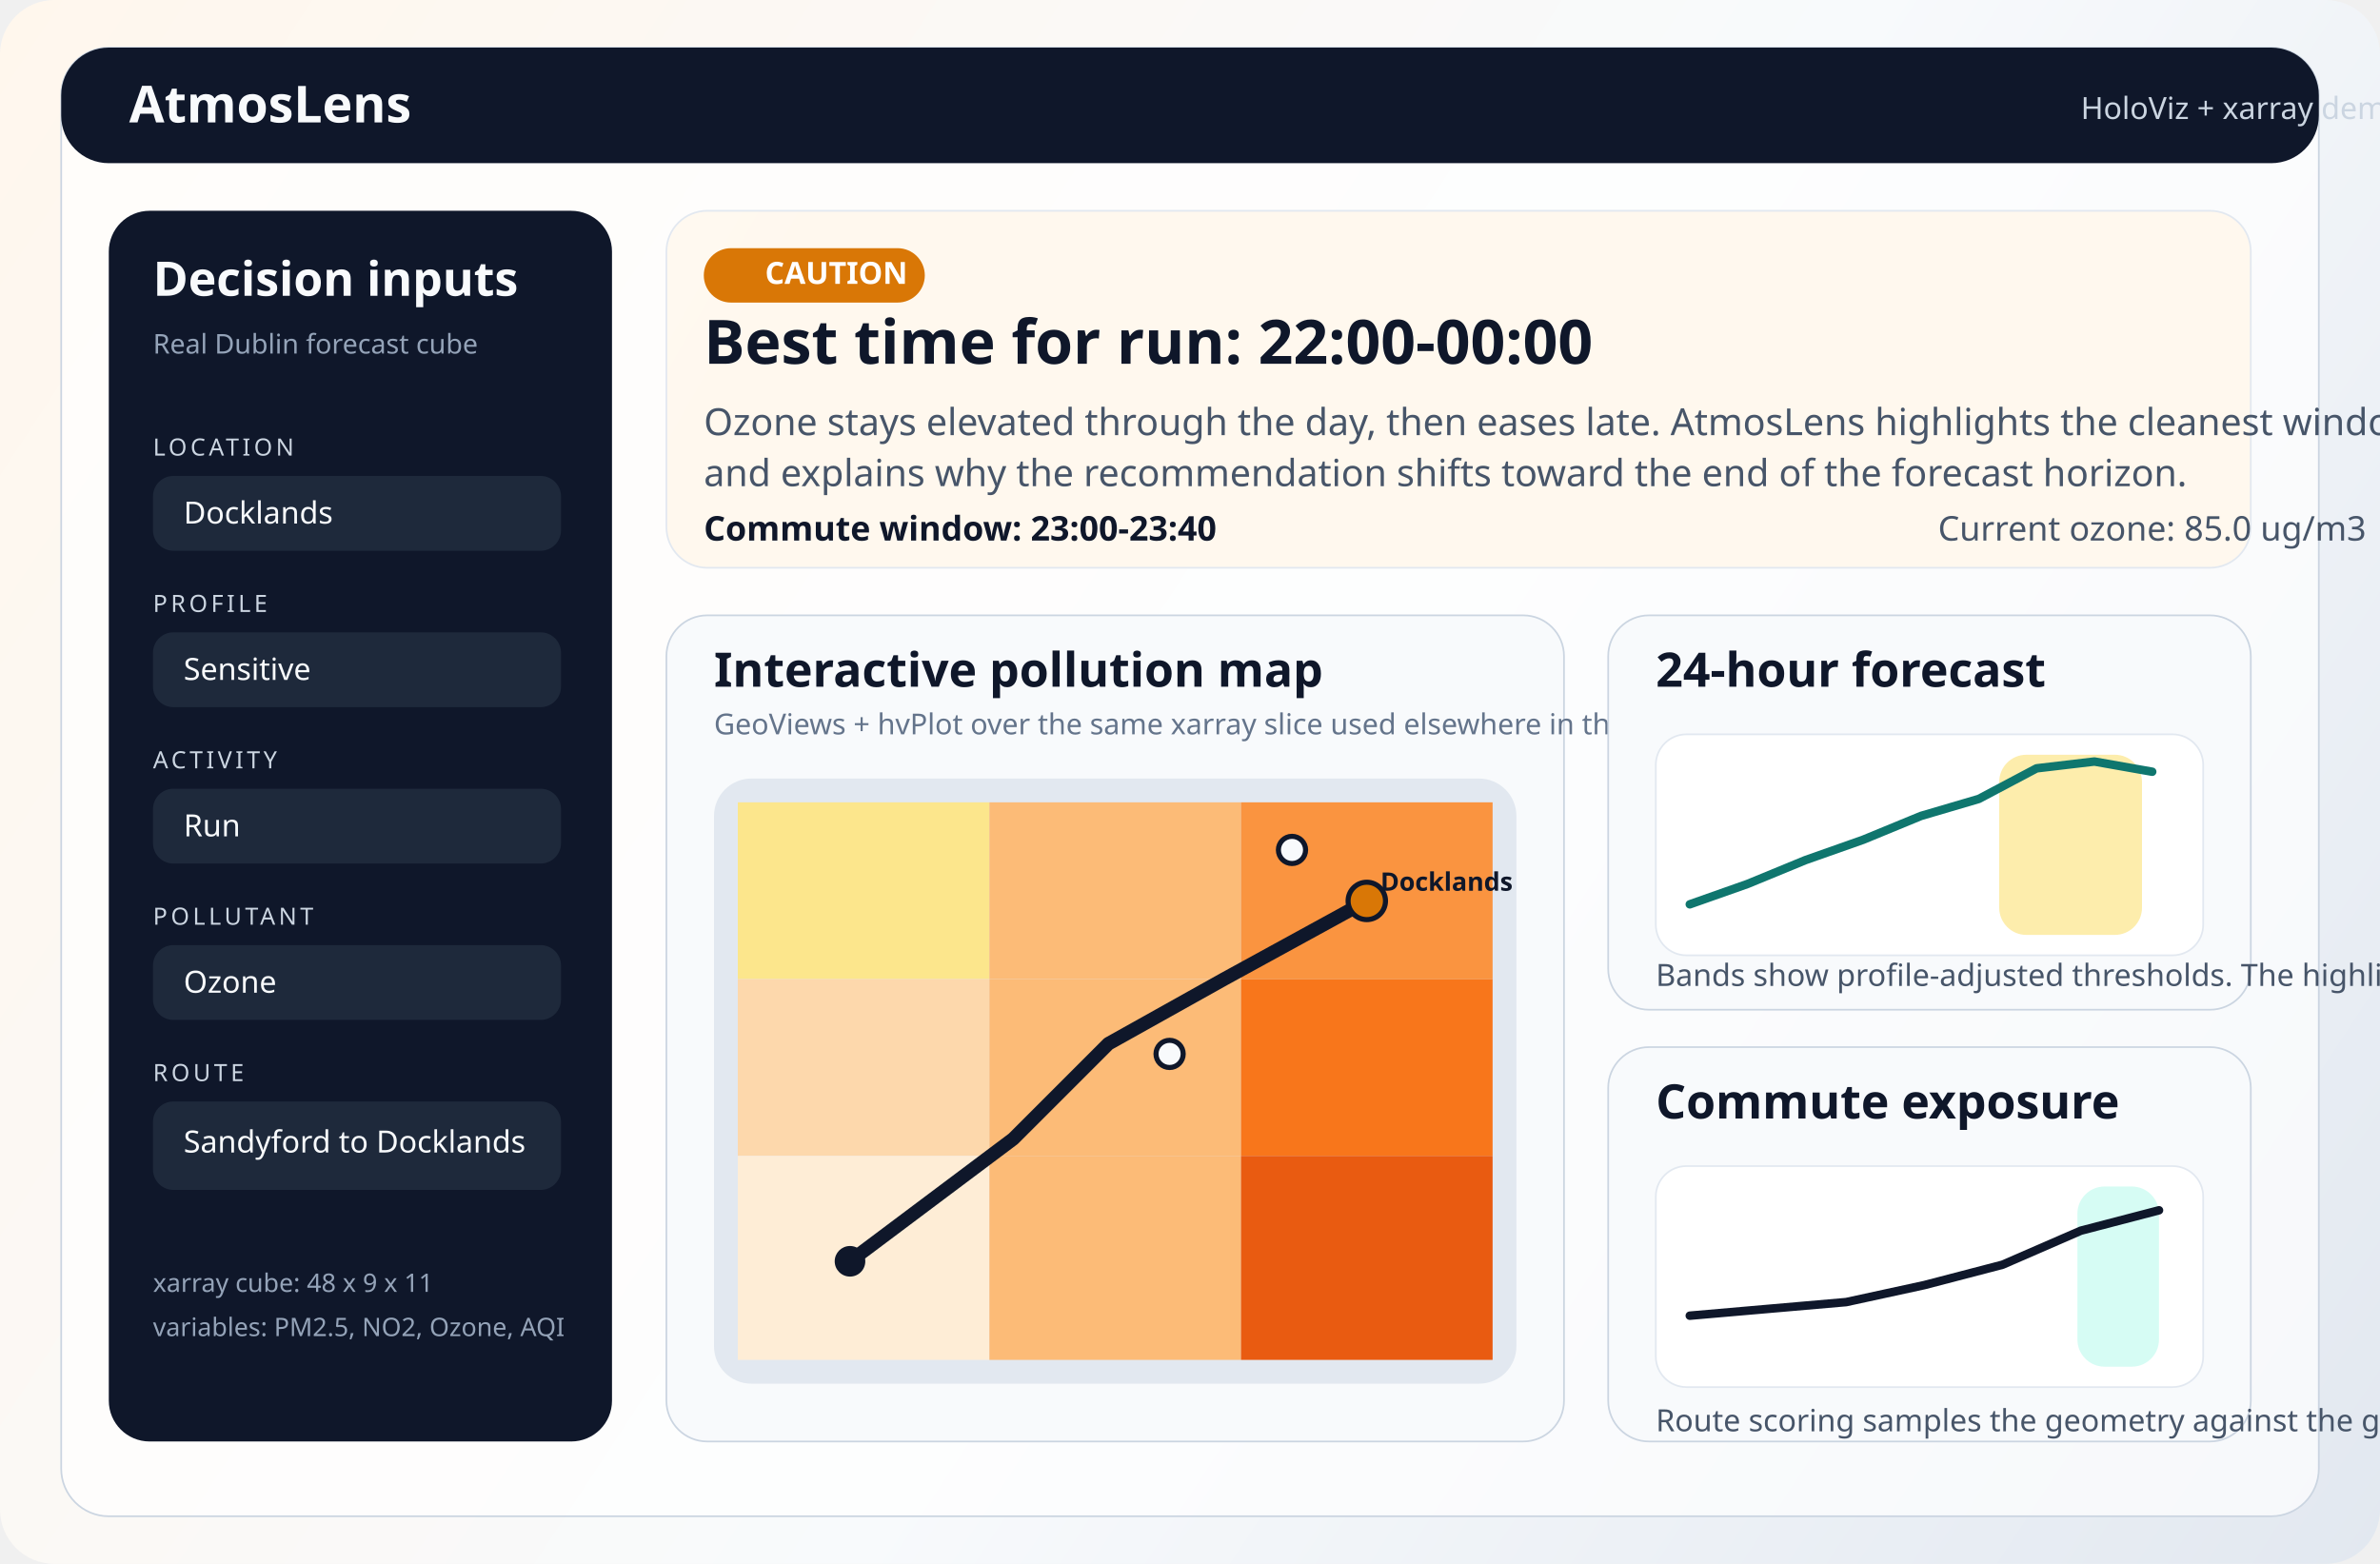
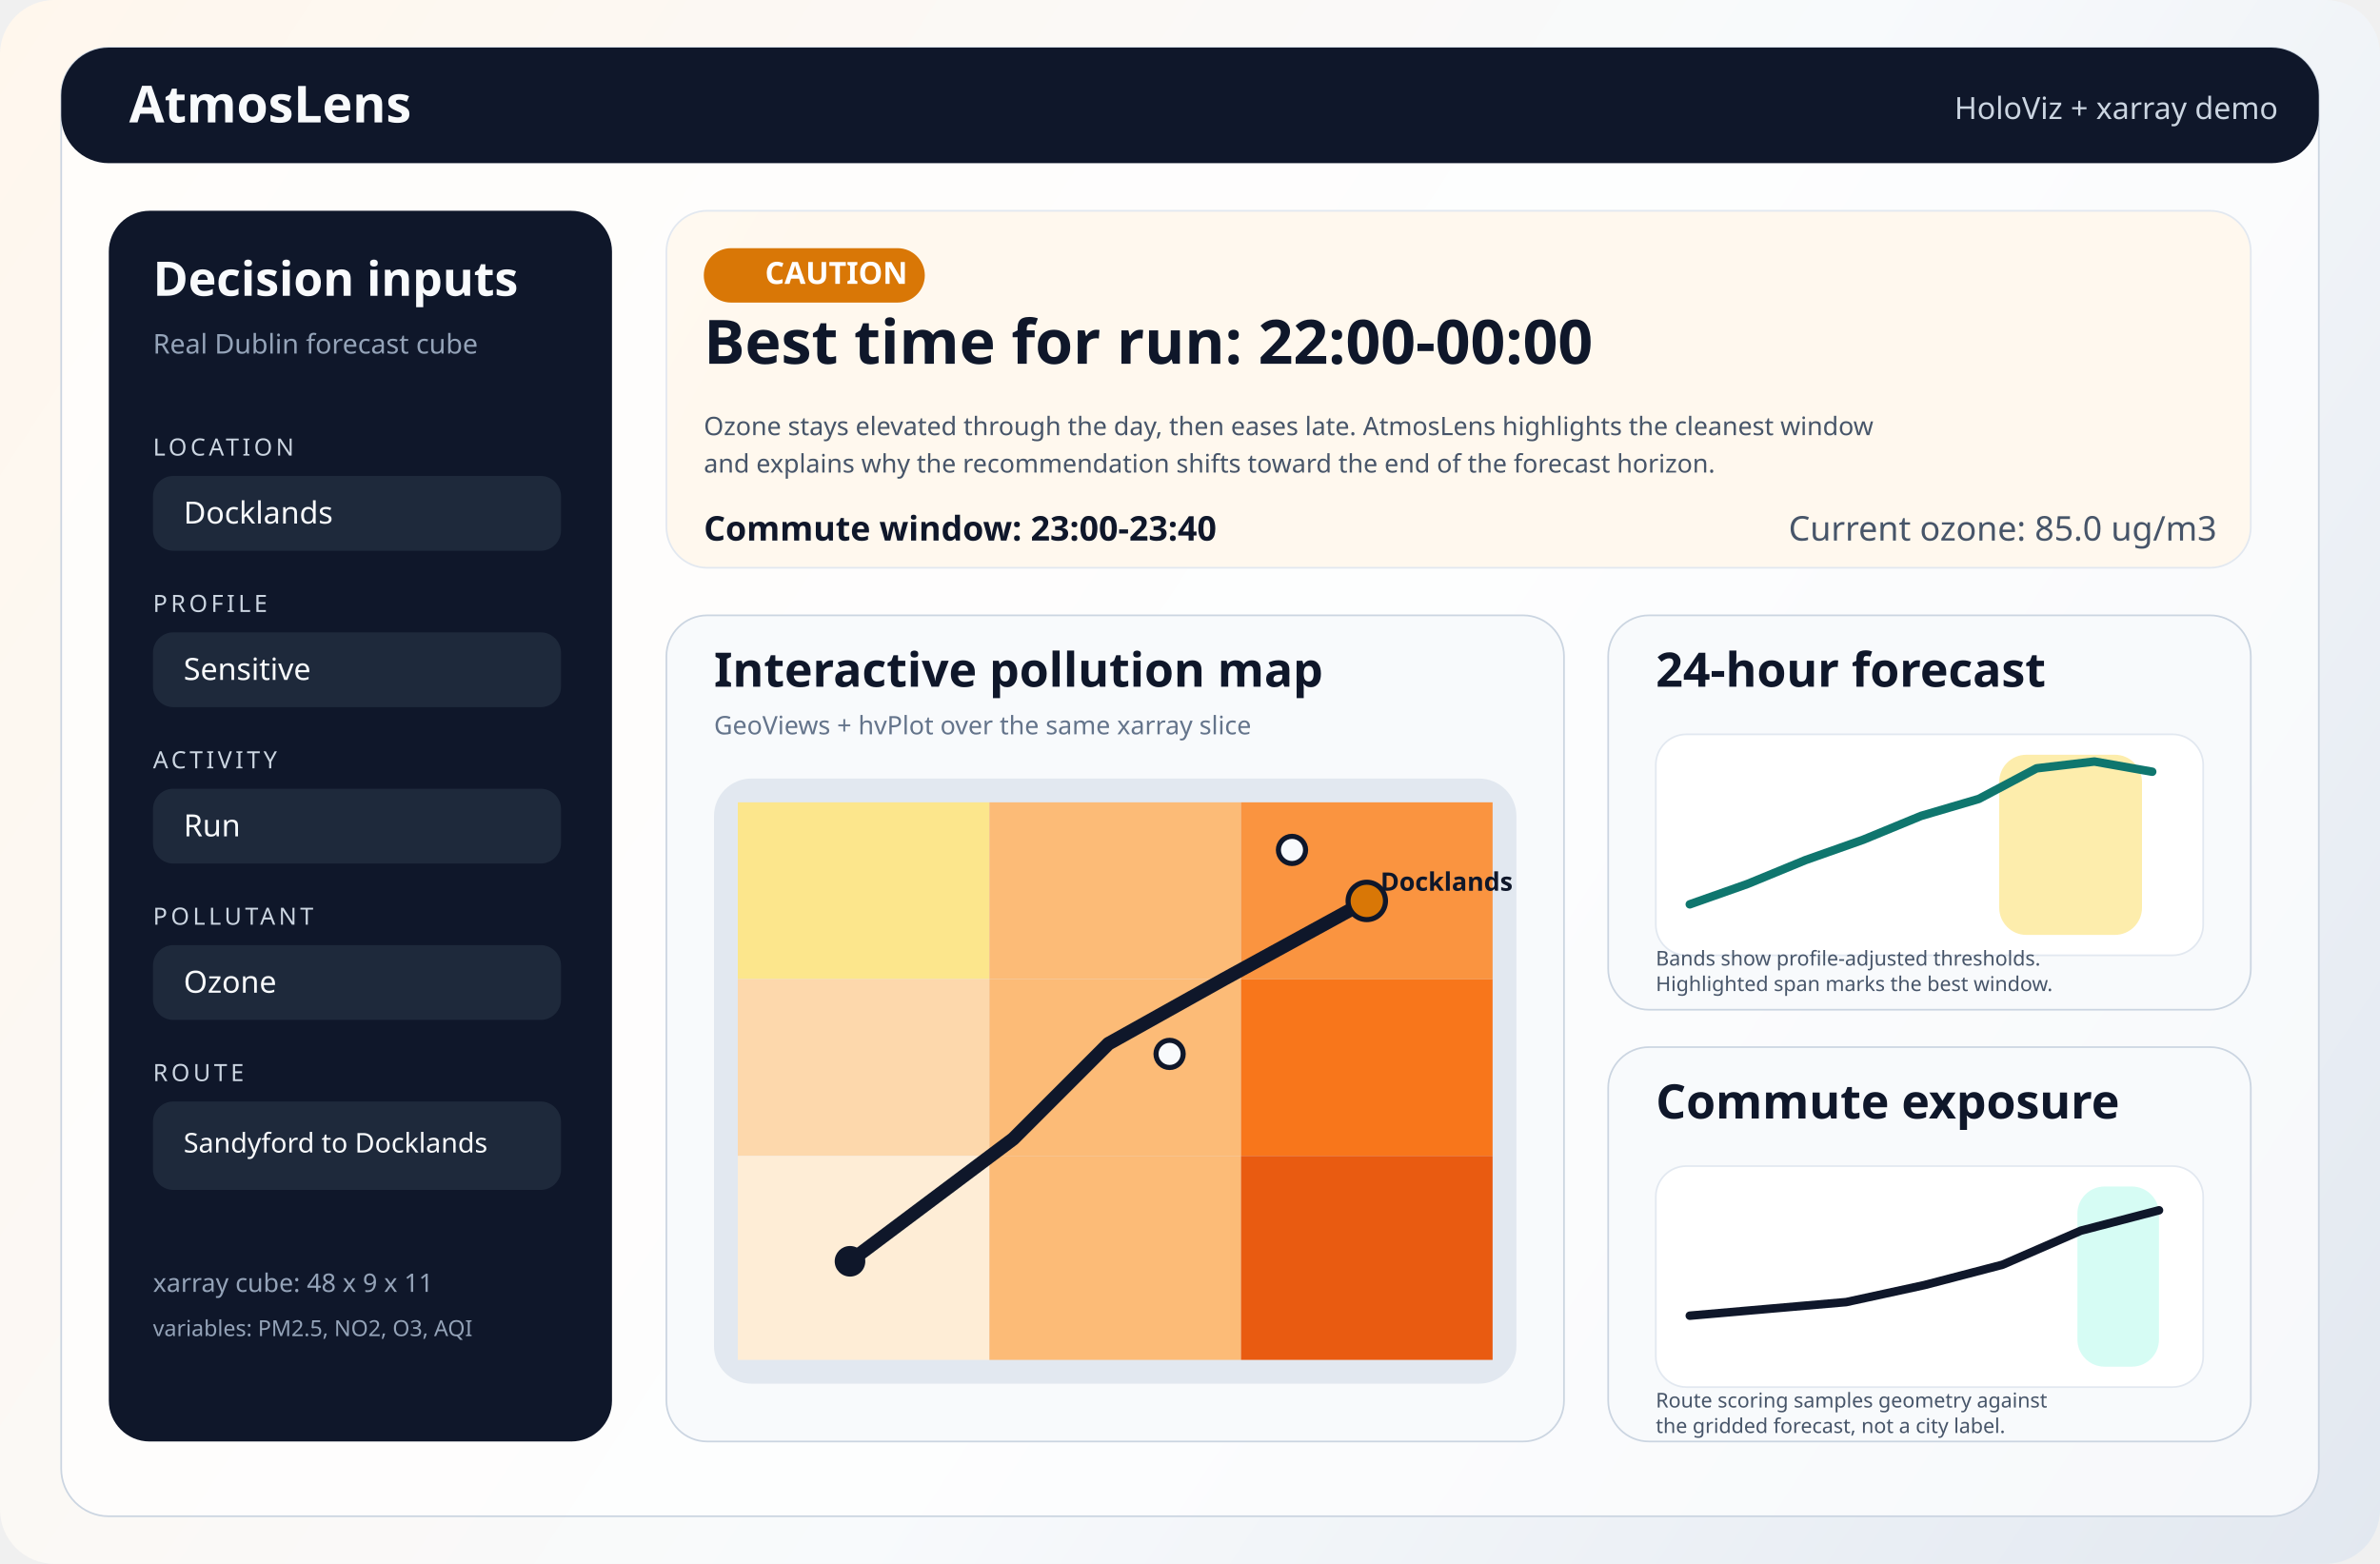
<svg xmlns="http://www.w3.org/2000/svg" width="1400" height="920" viewBox="0 0 1400 920" fill="none">
  <defs>
    <linearGradient id="bg" x1="0" y1="0" x2="1400" y2="920" gradientUnits="userSpaceOnUse">
      <stop stop-color="#FFF7ED" />
      <stop offset="0.55" stop-color="#F8FAFC" />
      <stop offset="1" stop-color="#E2E8F0" />
    </linearGradient>
    <linearGradient id="card" x1="0" y1="0" x2="420" y2="240" gradientUnits="userSpaceOnUse">
      <stop stop-color="#FFFFFF" />
      <stop offset="1" stop-color="#FFF8EE" />
    </linearGradient>
  </defs>
  <rect width="1400" height="920" rx="32" fill="url(#bg)" />
  <rect x="36" y="28" width="1328" height="864" rx="28" fill="#FFFFFF" fill-opacity="0.7" stroke="#CBD5E1" />
  <rect x="36" y="28" width="1328" height="68" rx="28" fill="#0F172A" />
  <text x="76" y="72" fill="#F8FAFC" font-family="Avenir Next, Segoe UI, sans-serif" font-size="30" font-weight="700">AtmosLens</text>
-   <text x="1224" y="70" fill="#CBD5E1" font-family="Avenir Next, Segoe UI, sans-serif" font-size="18">HoloViz + xarray demo</text>
+   <text x="1340" y="70" text-anchor="end" fill="#CBD5E1" font-family="Avenir Next, Segoe UI, sans-serif" font-size="18">HoloViz + xarray demo</text>
  <rect x="64" y="124" width="296" height="724" rx="24" fill="#0F172A" />
  <text x="90" y="174" fill="#F8FAFC" font-family="Avenir Next, Segoe UI, sans-serif" font-size="28" font-weight="700">Decision inputs</text>
  <text x="90" y="208" fill="#94A3B8" font-family="Avenir Next, Segoe UI, sans-serif" font-size="16">Real Dublin forecast cube</text>
  <g font-family="Avenir Next, Segoe UI, sans-serif">
    <text x="90" y="268" fill="#CBD5E1" font-size="14" letter-spacing="2">LOCATION</text>
    <rect x="90" y="280" width="240" height="44" rx="12" fill="#1E293B" />
    <text x="108" y="308" fill="#F8FAFC" font-size="18">Docklands</text>
    <text x="90" y="360" fill="#CBD5E1" font-size="14" letter-spacing="2">PROFILE</text>
    <rect x="90" y="372" width="240" height="44" rx="12" fill="#1E293B" />
    <text x="108" y="400" fill="#F8FAFC" font-size="18">Sensitive</text>
    <text x="90" y="452" fill="#CBD5E1" font-size="14" letter-spacing="2">ACTIVITY</text>
    <rect x="90" y="464" width="240" height="44" rx="12" fill="#1E293B" />
    <text x="108" y="492" fill="#F8FAFC" font-size="18">Run</text>
    <text x="90" y="544" fill="#CBD5E1" font-size="14" letter-spacing="2">POLLUTANT</text>
    <rect x="90" y="556" width="240" height="44" rx="12" fill="#1E293B" />
    <text x="108" y="584" fill="#F8FAFC" font-size="18">Ozone</text>
    <text x="90" y="636" fill="#CBD5E1" font-size="14" letter-spacing="2">ROUTE</text>
    <rect x="90" y="648" width="240" height="52" rx="12" fill="#1E293B" />
-     <text x="108" y="678" fill="#F8FAFC" font-size="18">Sandyford to Docklands</text>
+     <text x="108" y="678" fill="#F8FAFC" font-size="16">Sandyford to Docklands</text>
    <text x="90" y="760" fill="#94A3B8" font-size="15">xarray cube: 48 x 9 x 11</text>
-     <text x="90" y="786" fill="#94A3B8" font-size="15">variables: PM2.5, NO2, Ozone, AQI</text>
+     <text x="90" y="786" fill="#94A3B8" font-size="13">variables: PM2.5, NO2, O3, AQI</text>
  </g>
  <rect x="392" y="124" width="932" height="210" rx="24" fill="url(#card)" stroke="#E2E8F0" />
  <rect x="414" y="146" width="130" height="32" rx="16" fill="#D97706" />
  <text x="450" y="167" fill="#FFFFFF" font-family="Avenir Next, Segoe UI, sans-serif" font-size="18" font-weight="700">CAUTION</text>
  <text x="414" y="214" fill="#0F172A" font-family="Avenir Next, Segoe UI, sans-serif" font-size="36" font-weight="700">Best time for run: 22:00-00:00</text>
-   <text x="414" y="256" fill="#475569" font-family="Avenir Next, Segoe UI, sans-serif" font-size="22">
+   <text x="414" y="256" fill="#475569" font-family="Avenir Next, Segoe UI, sans-serif" font-size="15">
    Ozone stays elevated through the day, then eases late. AtmosLens highlights the cleanest window
  </text>
-   <text x="414" y="286" fill="#475569" font-family="Avenir Next, Segoe UI, sans-serif" font-size="22">
+   <text x="414" y="278" fill="#475569" font-family="Avenir Next, Segoe UI, sans-serif" font-size="15">
    and explains why the recommendation shifts toward the end of the forecast horizon.
  </text>
  <text x="414" y="318" fill="#0F172A" font-family="Avenir Next, Segoe UI, sans-serif" font-size="20" font-weight="600">Commute window: 23:00-23:40</text>
-   <text x="1140" y="318" fill="#475569" font-family="Avenir Next, Segoe UI, sans-serif" font-size="20">Current ozone: 85.0 ug/m3</text>
+   <text x="1304" y="318" text-anchor="end" fill="#475569" font-family="Avenir Next, Segoe UI, sans-serif" font-size="20">Current ozone: 85.0 ug/m3</text>
  <rect x="392" y="362" width="528" height="486" rx="24" fill="#F8FAFC" stroke="#CBD5E1" />
  <text x="420" y="404" fill="#0F172A" font-family="Avenir Next, Segoe UI, sans-serif" font-size="28" font-weight="700">Interactive pollution map</text>
-   <text x="420" y="432" fill="#64748B" font-family="Avenir Next, Segoe UI, sans-serif" font-size="17">GeoViews + hvPlot over the same xarray slice used elsewhere in the app</text>
+   <text x="420" y="432" fill="#64748B" font-family="Avenir Next, Segoe UI, sans-serif" font-size="15">GeoViews + hvPlot over the same xarray slice</text>
  <rect x="420" y="458" width="472" height="356" rx="22" fill="#E2E8F0" />
  <g opacity="0.98">
    <rect x="434" y="472" width="148" height="104" fill="#FDE68A" />
    <rect x="582" y="472" width="148" height="104" fill="#FDBA74" />
    <rect x="730" y="472" width="148" height="104" fill="#FB923C" />
    <rect x="434" y="576" width="148" height="104" fill="#FED7AA" />
    <rect x="582" y="576" width="148" height="104" fill="#FDBA74" />
    <rect x="730" y="576" width="148" height="104" fill="#F97316" />
    <rect x="434" y="680" width="148" height="120" fill="#FFEDD5" />
    <rect x="582" y="680" width="148" height="120" fill="#FDBA74" />
    <rect x="730" y="680" width="148" height="120" fill="#EA580C" />
  </g>
  <polyline points="500,742 596,670 652,614 720,576 804,530" fill="none" stroke="#0F172A" stroke-width="8" stroke-linecap="round" stroke-linejoin="round" />
  <circle cx="500" cy="742" r="9" fill="#0F172A" />
  <circle cx="804" cy="530" r="11" fill="#D97706" stroke="#0F172A" stroke-width="3" />
  <circle cx="688" cy="620" r="8" fill="#F8FAFC" stroke="#0F172A" stroke-width="3" />
  <circle cx="760" cy="500" r="8" fill="#F8FAFC" stroke="#0F172A" stroke-width="3" />
  <text x="812" y="524" fill="#0F172A" font-family="Avenir Next, Segoe UI, sans-serif" font-size="15" font-weight="700">Docklands</text>
  <rect x="946" y="362" width="378" height="232" rx="24" fill="#F8FAFC" stroke="#CBD5E1" />
  <text x="974" y="404" fill="#0F172A" font-family="Avenir Next, Segoe UI, sans-serif" font-size="28" font-weight="700">24-hour forecast</text>
  <rect x="974" y="432" width="322" height="130" rx="18" fill="#FFFFFF" stroke="#E2E8F0" />
  <rect x="1176" y="444" width="84" height="106" rx="16" fill="#FDE68A" fill-opacity="0.7" />
  <polyline points="994,532 1028,520 1062,506 1096,494 1130,480 1164,470 1198,452 1232,448 1266,454" fill="none" stroke="#0F766E" stroke-width="5" stroke-linecap="round" stroke-linejoin="round" />
-   <text x="974" y="580" fill="#475569" font-family="Avenir Next, Segoe UI, sans-serif" font-size="18">Bands show profile-adjusted thresholds. The highlighted span is the best window.</text>
+   <text x="974" y="568" fill="#475569" font-family="Avenir Next, Segoe UI, sans-serif" font-size="12">Bands show profile-adjusted thresholds.</text>
+   <text x="974" y="583" fill="#475569" font-family="Avenir Next, Segoe UI, sans-serif" font-size="12">Highlighted span marks the best window.</text>
  <rect x="946" y="616" width="378" height="232" rx="24" fill="#F8FAFC" stroke="#CBD5E1" />
  <text x="974" y="658" fill="#0F172A" font-family="Avenir Next, Segoe UI, sans-serif" font-size="28" font-weight="700">Commute exposure</text>
  <rect x="974" y="686" width="322" height="130" rx="18" fill="#FFFFFF" stroke="#E2E8F0" />
  <rect x="1222" y="698" width="48" height="106" rx="16" fill="#CCFBF1" fill-opacity="0.8" />
  <polyline points="994,774 1040,770 1086,766 1132,756 1178,744 1224,724 1270,712" fill="none" stroke="#0F172A" stroke-width="5" stroke-linecap="round" stroke-linejoin="round" />
-   <text x="974" y="842" fill="#475569" font-family="Avenir Next, Segoe UI, sans-serif" font-size="18">Route scoring samples the geometry against the gridded forecast instead of using a single city label.</text>
+   <text x="974" y="828" fill="#475569" font-family="Avenir Next, Segoe UI, sans-serif" font-size="12">Route scoring samples geometry against</text>
+   <text x="974" y="843" fill="#475569" font-family="Avenir Next, Segoe UI, sans-serif" font-size="12">the gridded forecast, not a city label.</text>
</svg>
